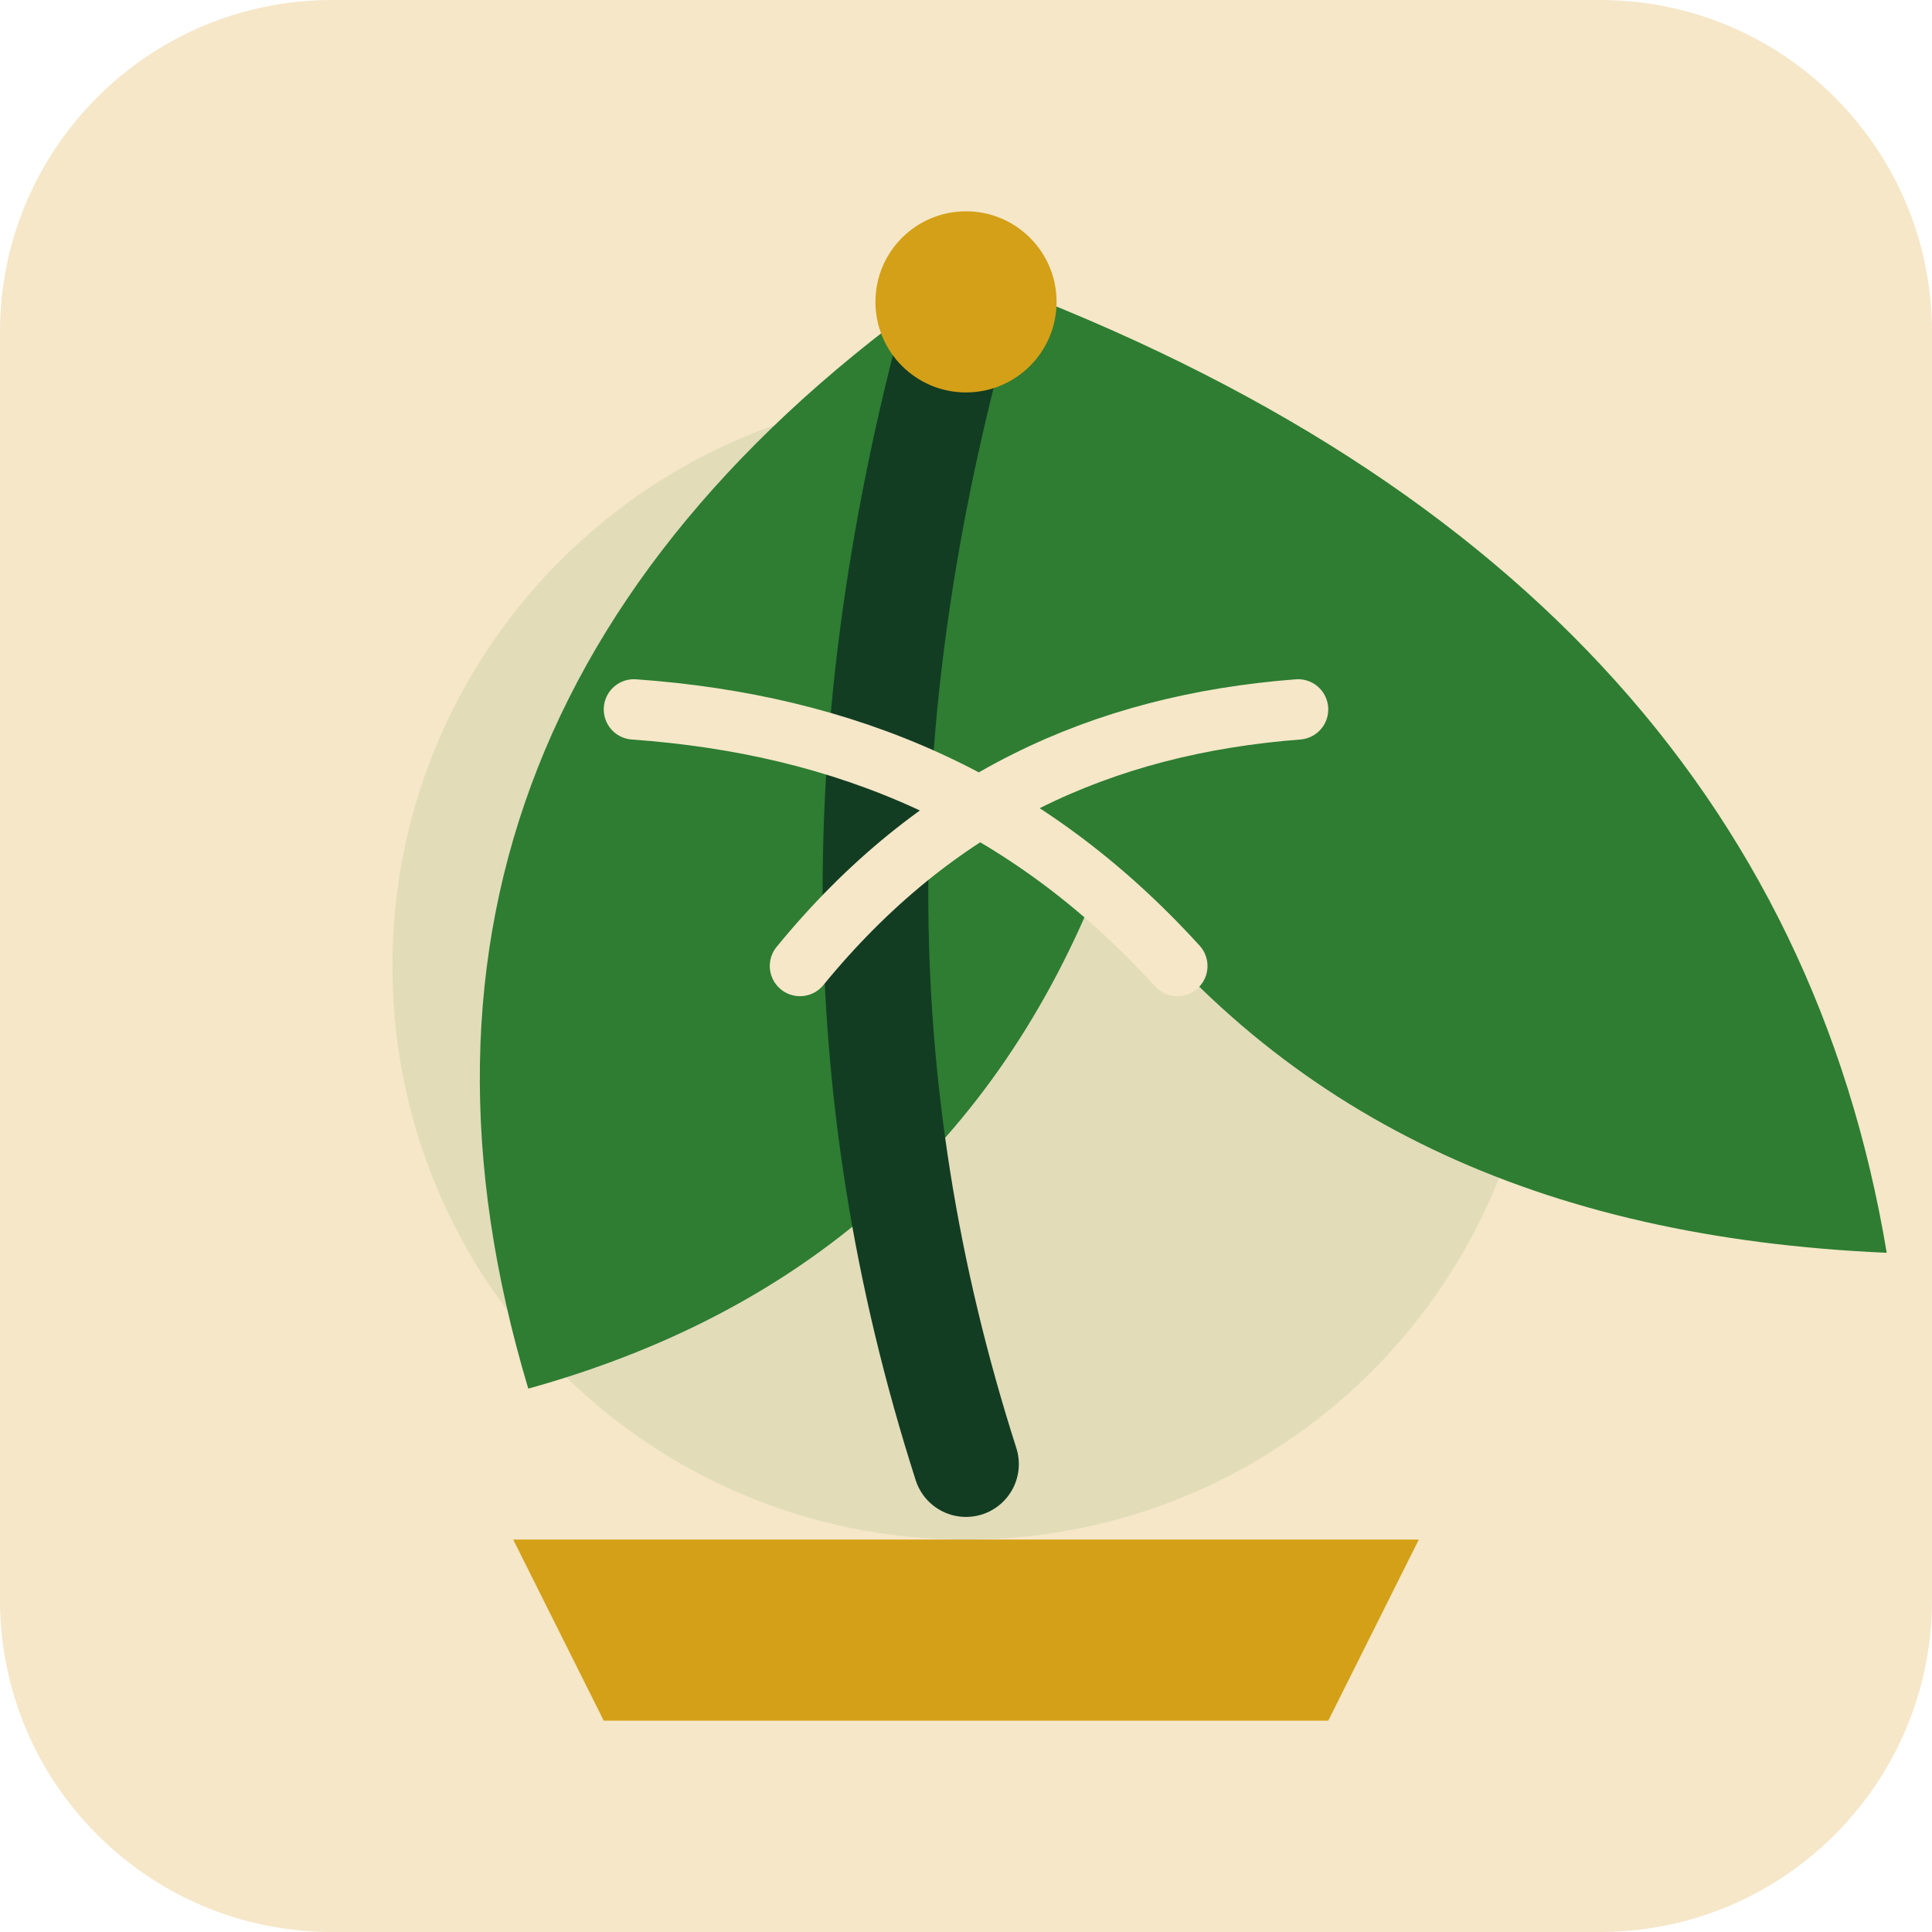
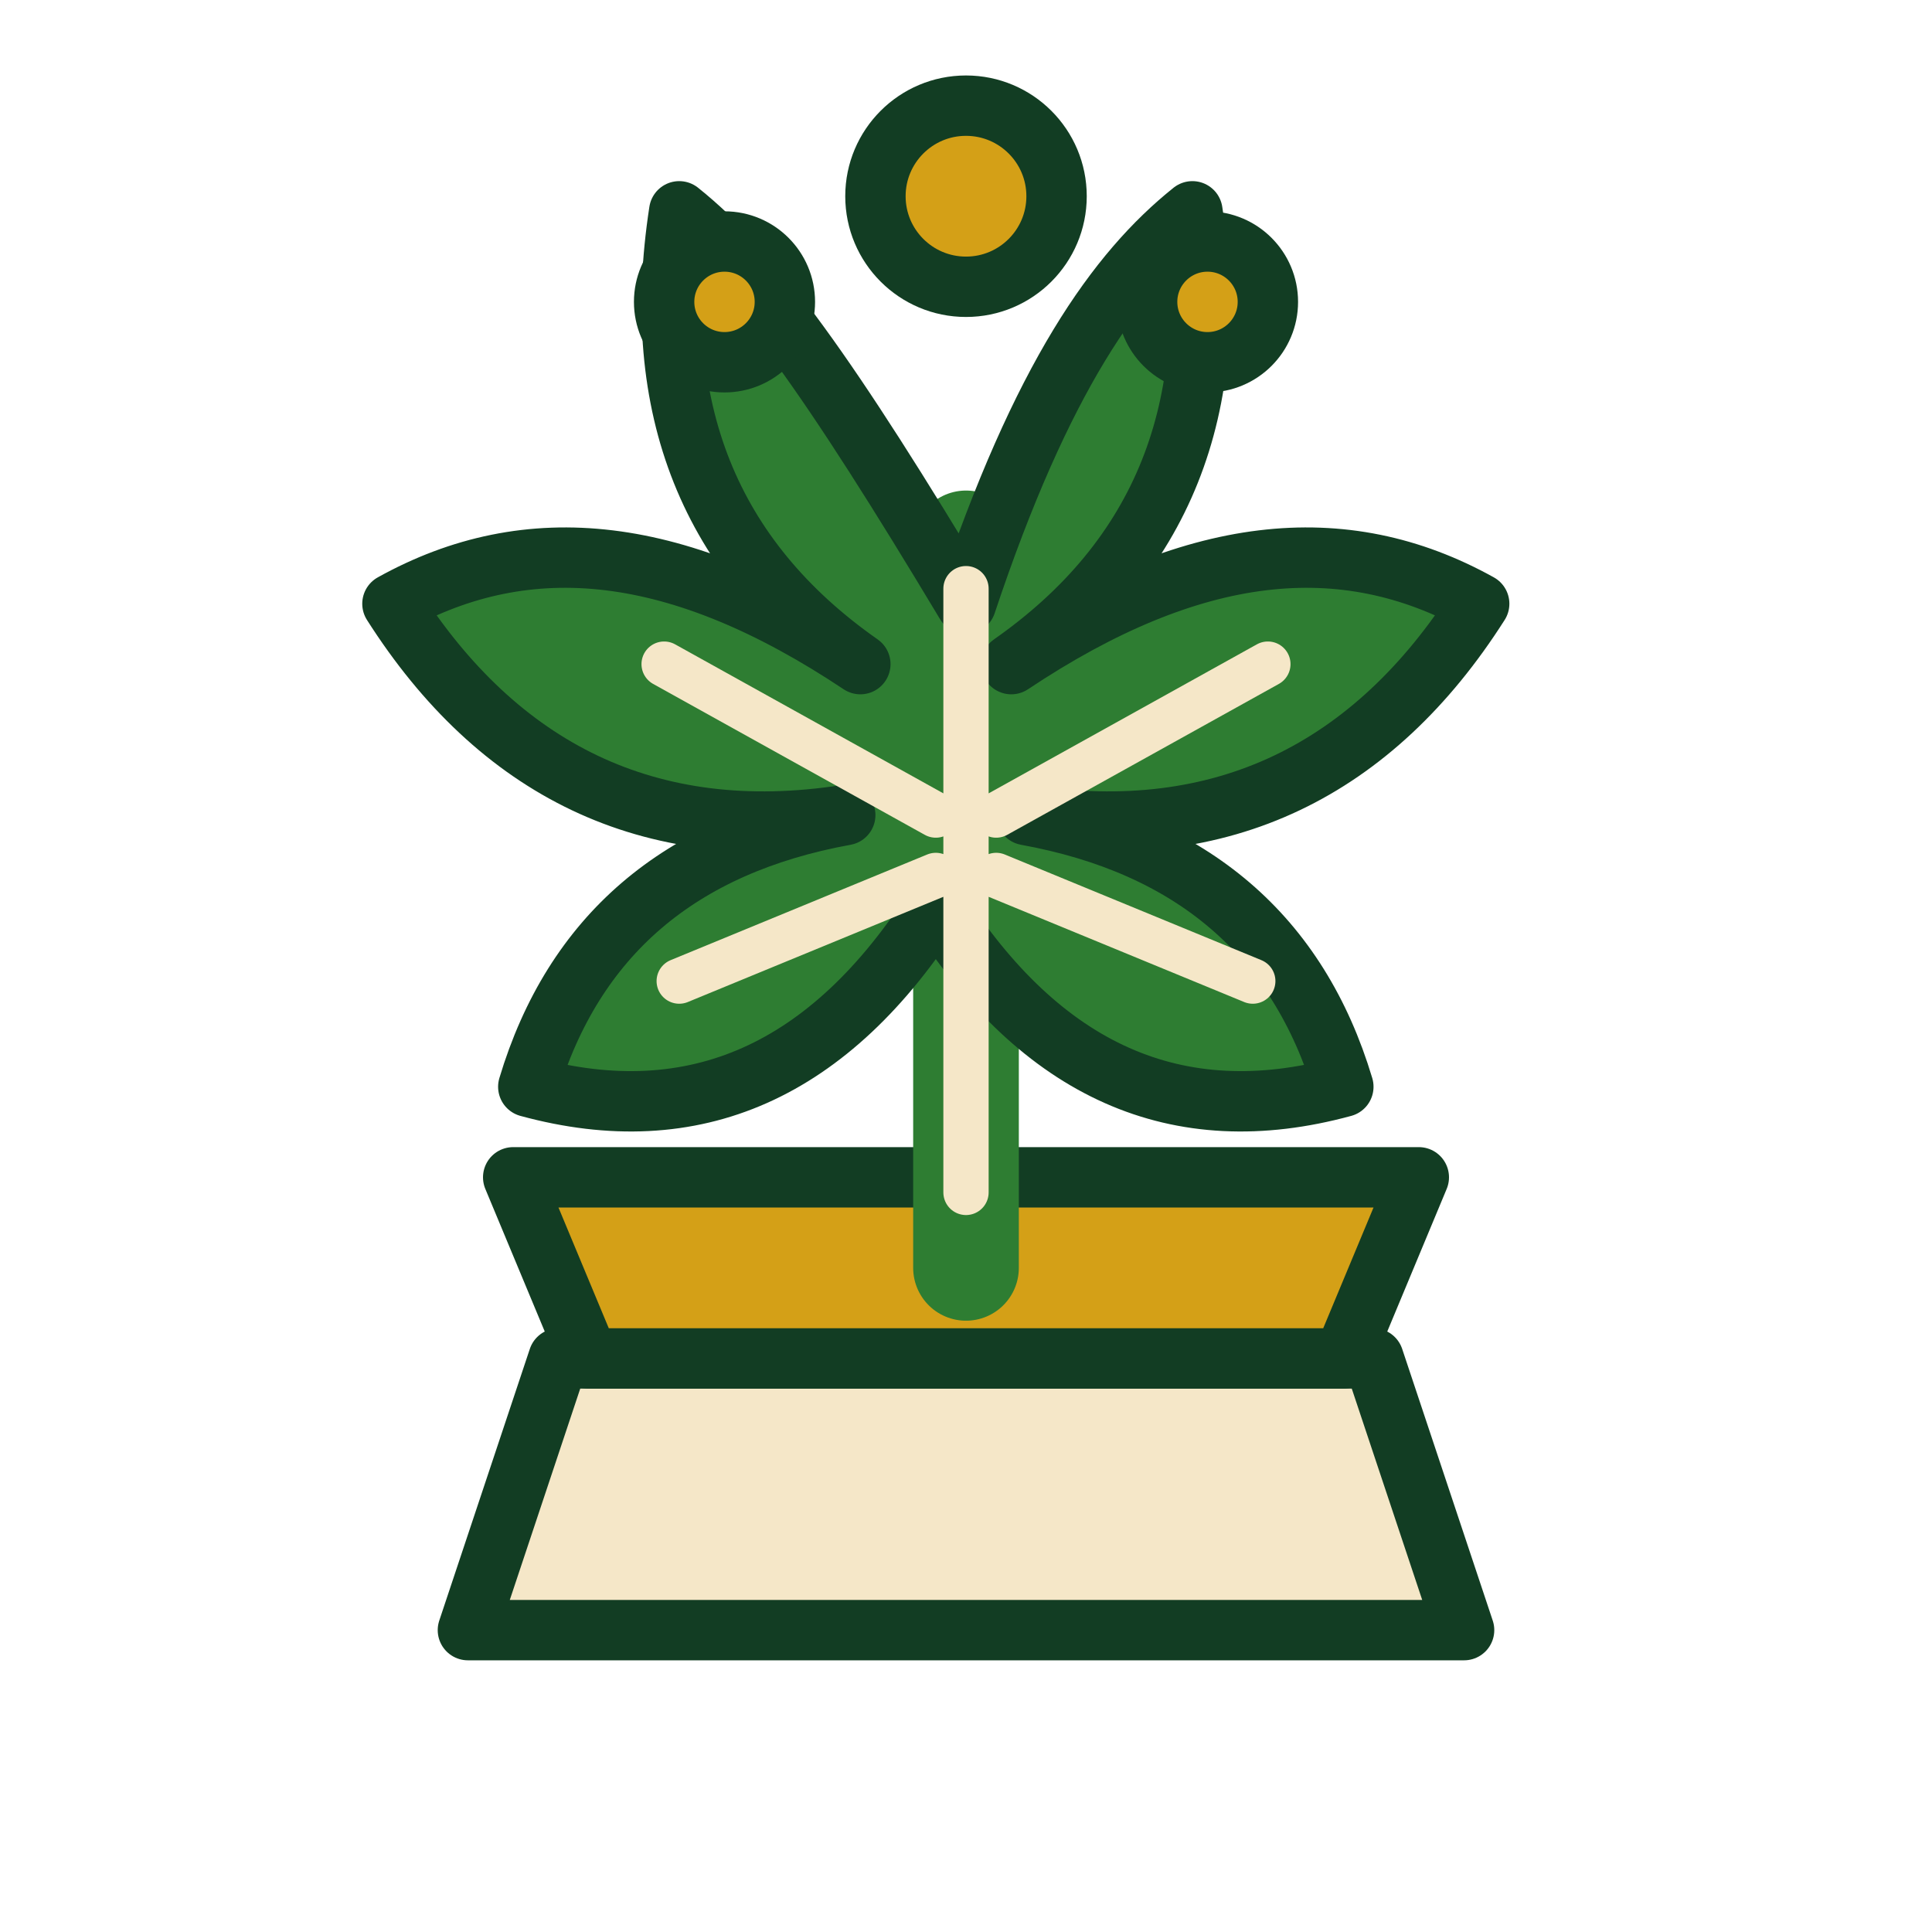
<svg xmlns="http://www.w3.org/2000/svg" viewBox="0 0 128 128">
-   <rect width="128" height="128" rx="22" fill="#F5E7C8" />
-   <circle cx="64" cy="64" r="38" fill="#2E7D32" opacity=".10" />
-   <path d="M34 102h60l-6 12H40l-6-12Z" fill="#D4A017" />
-   <path d="M64 18c-28 19-38 44-29 74 18-5 31-16 38-34 12 16 29 24 52 25-5-30-25-52-61-65Z" fill="#2E7D32" />
-   <path d="M64 19c-8 28-8 53 0 78" fill="none" stroke="#123D23" stroke-width="7" stroke-linecap="round" />
-   <path d="M42 47c14 1 26 6 36 17M86 47c-13 1-24 6-33 17" fill="none" stroke="#F5E7C8" stroke-width="4" stroke-linecap="round" />
-   <circle cx="64" cy="20" r="6" fill="#D4A017" />
+   <g stroke="#123D23" stroke-width="4" stroke-linecap="round" stroke-linejoin="round">
+     <path fill="#F5E7C8" d="M31 108h66l-6-18H37z" />
+     <path fill="#D4A017" d="M39 90h50l5-12H34z" />
+     <path d="M64 84V36" fill="none" stroke="#2E7D32" stroke-width="7" />
+     <path fill="#2E7D32" d="M64 40C55 25 50 18 45 14c-2 13 2 23 12 30-12-8-22-9-31-4 7 11 17 16 30 14-11 2-18 8-21 18 11 3 20-1 27-12 7 11 16 15 27 12-3-10-10-16-21-18 13 2 23-3 30-14-9-5-19-4-31 4 10-7 14-17 12-30-5 4-10 11-15 26z" />
+     <path d="M64 39v40M44 44l18 10m22-10L66 54M45 65l17-7m21 7-17-7" fill="none" stroke="#F5E7C8" stroke-width="3" />
+     <circle cx="64" cy="13" r="6" fill="#D4A017" />
+     <circle cx="48" cy="20" r="4" fill="#D4A017" />
+     <circle cx="80" cy="20" r="4" fill="#D4A017" />
+   </g>
</svg>
